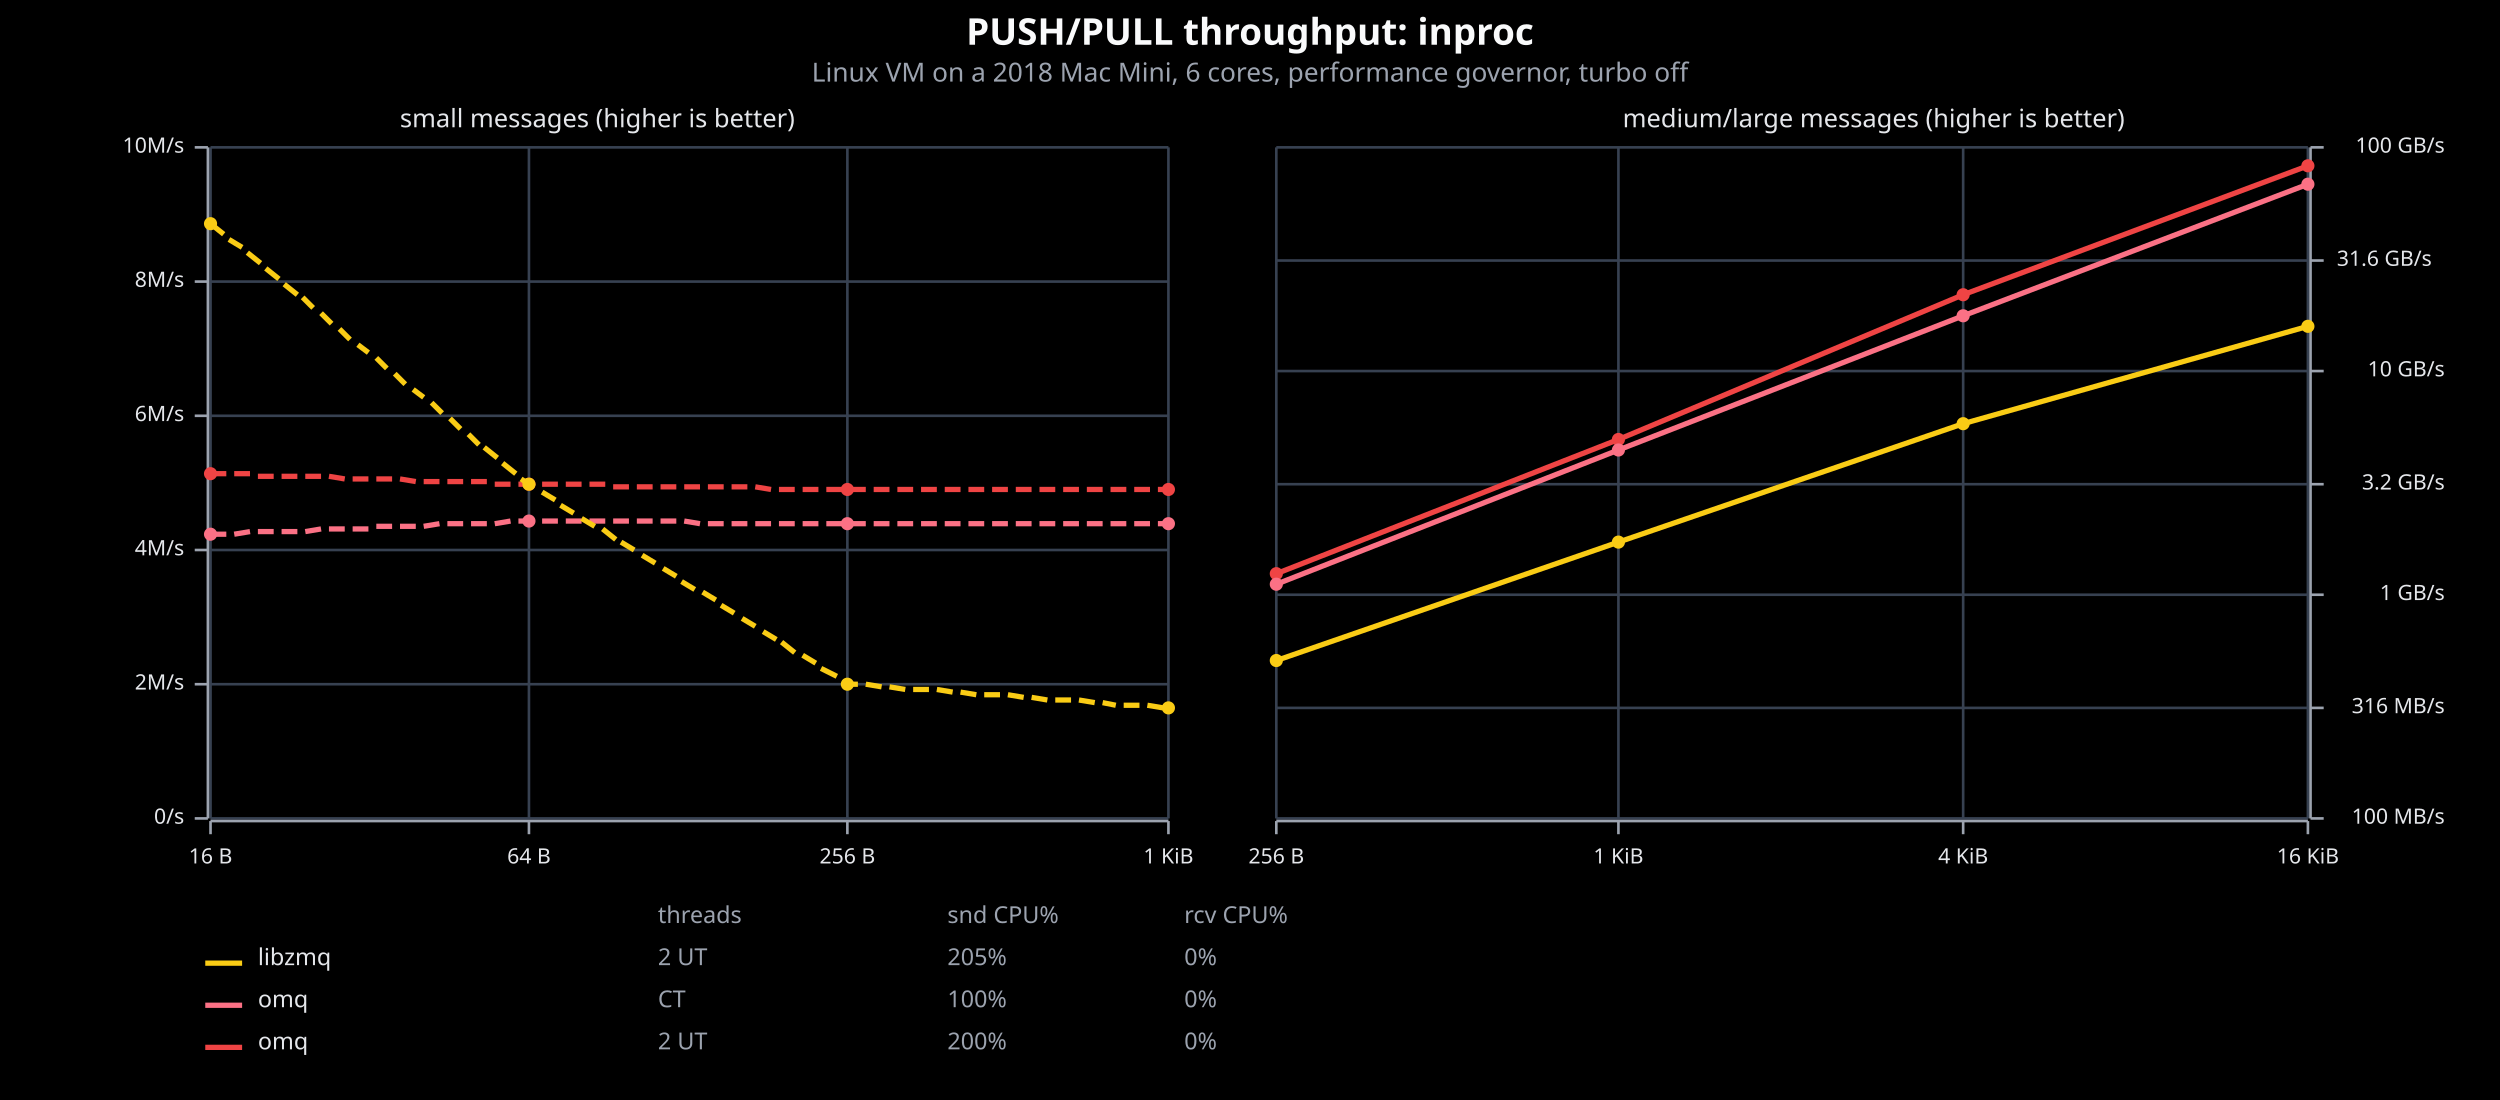
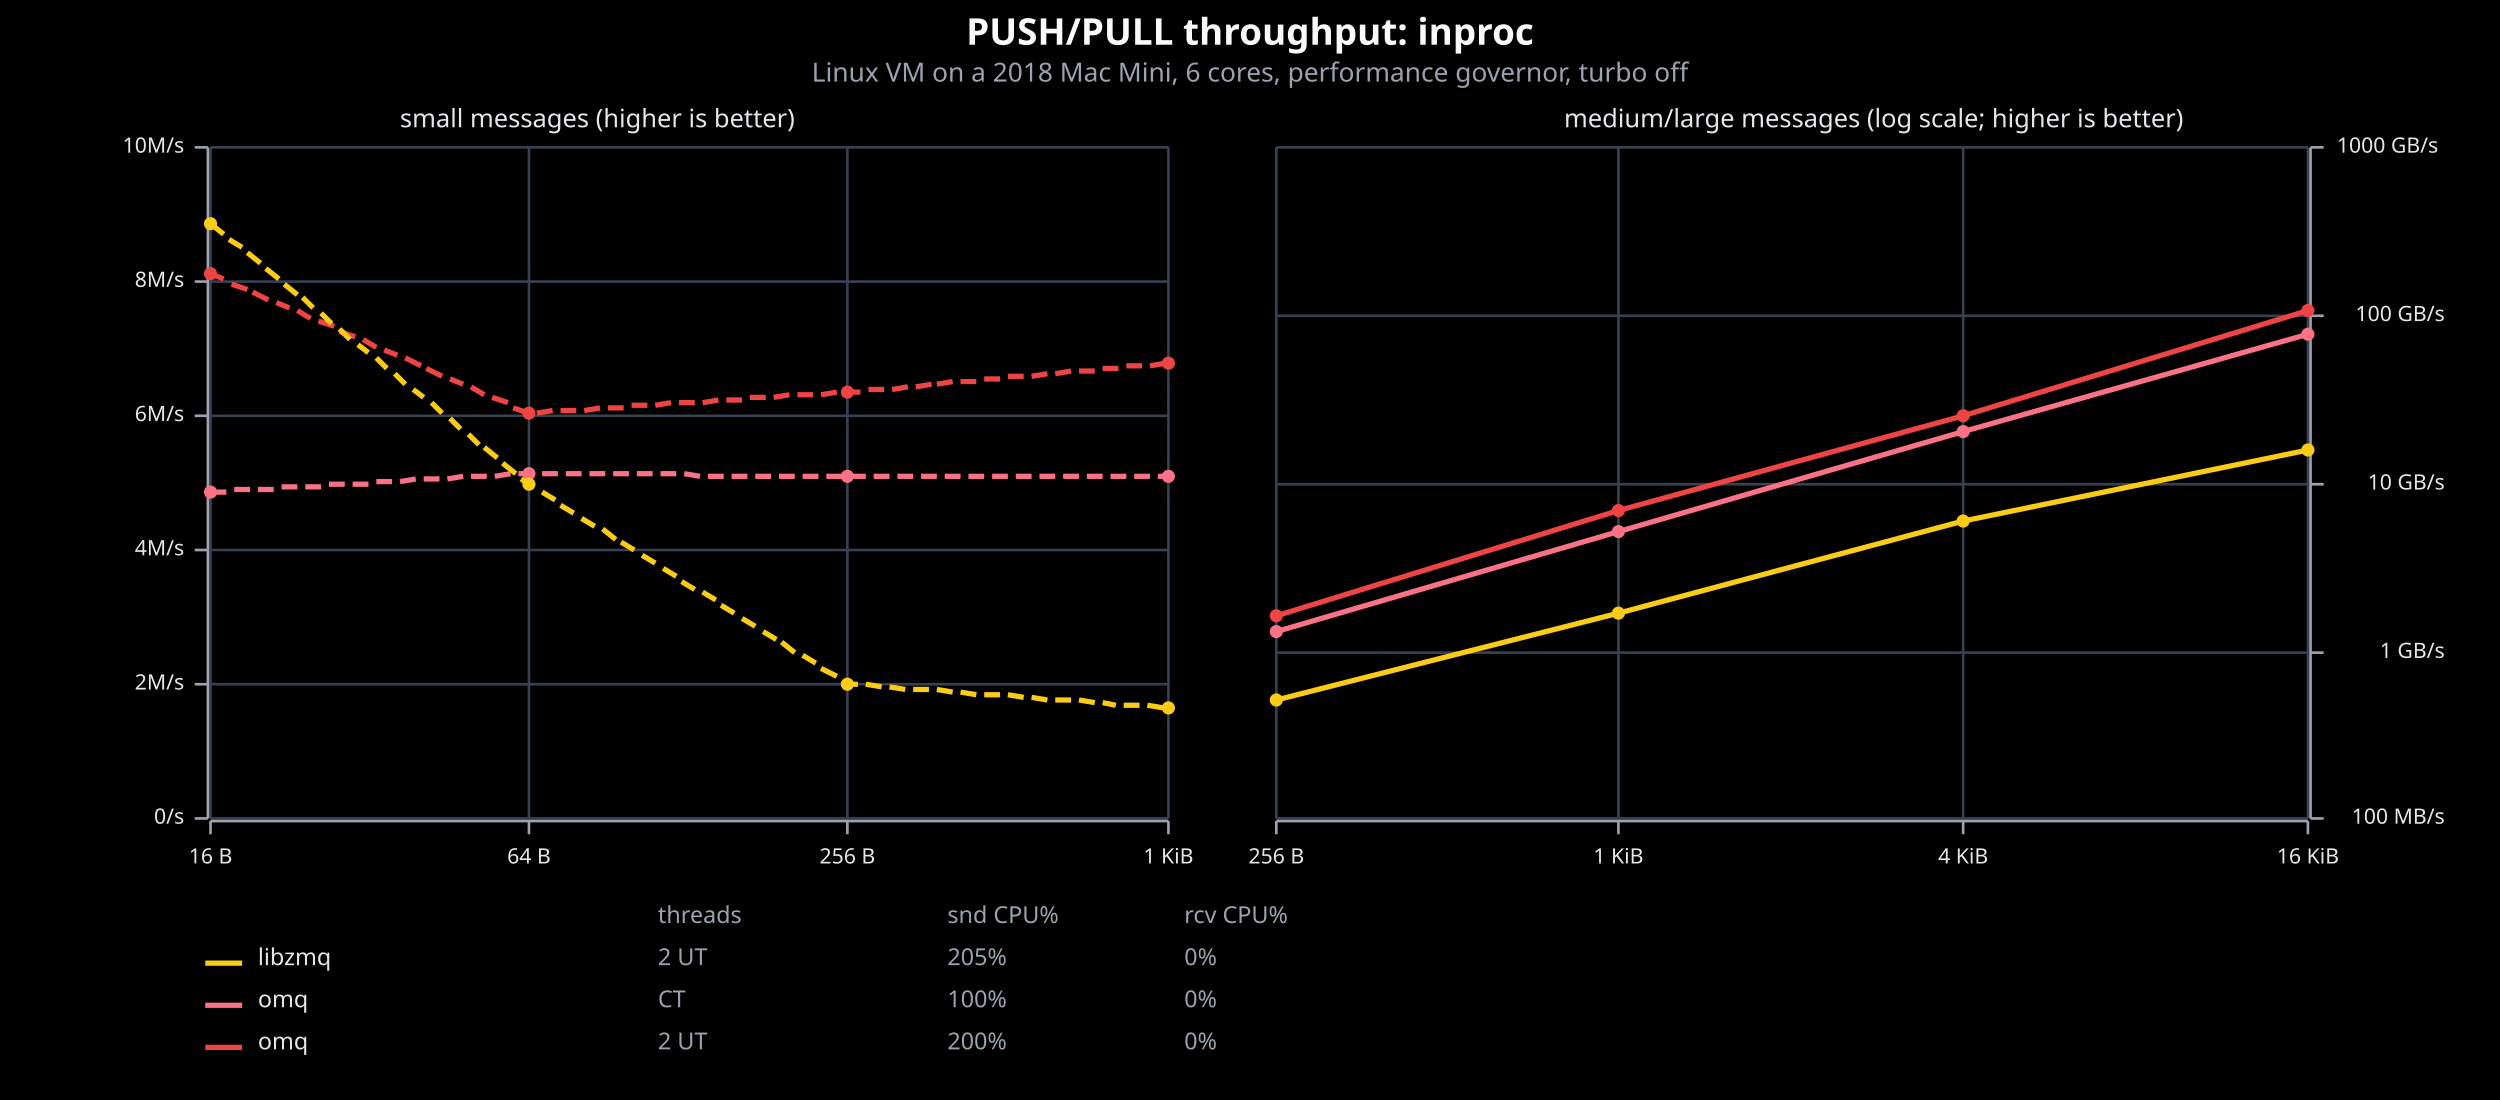
<svg xmlns="http://www.w3.org/2000/svg" viewBox="0 0 950 418" font-family="system-ui, -apple-system, sans-serif">
  <rect x="0" y="0" width="950" height="418" opacity="1" fill="#000000" stroke="none" />
  <text x="475" y="17" text-anchor="middle" font-family="sans-serif" font-size="14" font-weight="bold" fill="#F9FAFB">PUSH/PULL throughput: inproc</text>
  <text x="475" y="31" text-anchor="middle" font-family="sans-serif" font-size="10" fill="#9CA3AF">Linux VM on a 2018 Mac Mini, 6 cores, performance governor, turbo off</text>
  <text x="227" y="41" dy="0.76em" text-anchor="middle" font-family="sans-serif" font-size="9.677" opacity="1" fill="#E5E7EB">
small messages (higher is better)
</text>
  <line opacity="1" stroke="#374151" stroke-width="1" x1="80" y1="311" x2="80" y2="56" />
  <line opacity="1" stroke="#374151" stroke-width="1" x1="201" y1="311" x2="201" y2="56" />
  <line opacity="1" stroke="#374151" stroke-width="1" x1="322" y1="311" x2="322" y2="56" />
  <line opacity="1" stroke="#374151" stroke-width="1" x1="444" y1="311" x2="444" y2="56" />
  <line opacity="1" stroke="#374151" stroke-width="1" x1="80" y1="311" x2="444" y2="311" />
  <line opacity="1" stroke="#374151" stroke-width="1" x1="80" y1="260" x2="444" y2="260" />
  <line opacity="1" stroke="#374151" stroke-width="1" x1="80" y1="209" x2="444" y2="209" />
  <line opacity="1" stroke="#374151" stroke-width="1" x1="80" y1="158" x2="444" y2="158" />
  <line opacity="1" stroke="#374151" stroke-width="1" x1="80" y1="107" x2="444" y2="107" />
  <line opacity="1" stroke="#374151" stroke-width="1" x1="80" y1="56" x2="444" y2="56" />
  <polyline fill="none" opacity="1" stroke="#9CA3AF" stroke-width="1" points="79,56 79,311 " />
  <text x="70" y="311" dy="0.5ex" text-anchor="end" font-family="sans-serif" font-size="8.065" opacity="1" fill="#E5E7EB">
0/s
</text>
  <polyline fill="none" opacity="1" stroke="#9CA3AF" stroke-width="1" points="74,311 79,311 " />
  <text x="70" y="260" dy="0.5ex" text-anchor="end" font-family="sans-serif" font-size="8.065" opacity="1" fill="#E5E7EB">
2M/s
</text>
  <polyline fill="none" opacity="1" stroke="#9CA3AF" stroke-width="1" points="74,260 79,260 " />
  <text x="70" y="209" dy="0.5ex" text-anchor="end" font-family="sans-serif" font-size="8.065" opacity="1" fill="#E5E7EB">
4M/s
</text>
  <polyline fill="none" opacity="1" stroke="#9CA3AF" stroke-width="1" points="74,209 79,209 " />
  <text x="70" y="158" dy="0.5ex" text-anchor="end" font-family="sans-serif" font-size="8.065" opacity="1" fill="#E5E7EB">
6M/s
</text>
  <polyline fill="none" opacity="1" stroke="#9CA3AF" stroke-width="1" points="74,158 79,158 " />
  <text x="70" y="107" dy="0.5ex" text-anchor="end" font-family="sans-serif" font-size="8.065" opacity="1" fill="#E5E7EB">
8M/s
</text>
  <polyline fill="none" opacity="1" stroke="#9CA3AF" stroke-width="1" points="74,107 79,107 " />
  <text x="70" y="56" dy="0.5ex" text-anchor="end" font-family="sans-serif" font-size="8.065" opacity="1" fill="#E5E7EB">
10M/s
</text>
  <polyline fill="none" opacity="1" stroke="#9CA3AF" stroke-width="1" points="74,56 79,56 " />
  <polyline fill="none" opacity="1" stroke="#9CA3AF" stroke-width="1" points="80,312 444,312 " />
  <text x="80" y="322" dy="0.76em" text-anchor="middle" font-family="sans-serif" font-size="8.065" opacity="1" fill="#E5E7EB">
16 B
</text>
  <polyline fill="none" opacity="1" stroke="#9CA3AF" stroke-width="1" points="80,312 80,317 " />
  <text x="201" y="322" dy="0.76em" text-anchor="middle" font-family="sans-serif" font-size="8.065" opacity="1" fill="#E5E7EB">
64 B
</text>
  <polyline fill="none" opacity="1" stroke="#9CA3AF" stroke-width="1" points="201,312 201,317 " />
  <text x="322" y="322" dy="0.76em" text-anchor="middle" font-family="sans-serif" font-size="8.065" opacity="1" fill="#E5E7EB">
256 B
</text>
  <polyline fill="none" opacity="1" stroke="#9CA3AF" stroke-width="1" points="322,312 322,317 " />
  <text x="444" y="322" dy="0.76em" text-anchor="middle" font-family="sans-serif" font-size="8.065" opacity="1" fill="#E5E7EB">
1 KiB
</text>
  <polyline fill="none" opacity="1" stroke="#9CA3AF" stroke-width="1" points="444,312 444,317 " />
-   <polyline fill="none" opacity="1" stroke="#EF4444" stroke-width="2" points="80,180 86,180 " />
-   <polyline fill="none" opacity="1" stroke="#EF4444" stroke-width="2" points="89,180 95,180 " />
-   <polyline fill="none" opacity="1" stroke="#EF4444" stroke-width="2" points="98,181 104,181 " />
-   <polyline fill="none" opacity="1" stroke="#EF4444" stroke-width="2" points="107,181 113,181 " />
-   <polyline fill="none" opacity="1" stroke="#EF4444" stroke-width="2" points="116,181 122,181 " />
-   <polyline fill="none" opacity="1" stroke="#EF4444" stroke-width="2" points="125,181 131,182 " />
-   <polyline fill="none" opacity="1" stroke="#EF4444" stroke-width="2" points="134,182 140,182 " />
-   <polyline fill="none" opacity="1" stroke="#EF4444" stroke-width="2" points="143,182 149,182 " />
-   <polyline fill="none" opacity="1" stroke="#EF4444" stroke-width="2" points="152,182 158,183 " />
-   <polyline fill="none" opacity="1" stroke="#EF4444" stroke-width="2" points="161,183 167,183 " />
-   <polyline fill="none" opacity="1" stroke="#EF4444" stroke-width="2" points="170,183 176,183 " />
-   <polyline fill="none" opacity="1" stroke="#EF4444" stroke-width="2" points="179,183 185,183 " />
-   <polyline fill="none" opacity="1" stroke="#EF4444" stroke-width="2" points="188,184 194,184 " />
-   <polyline fill="none" opacity="1" stroke="#EF4444" stroke-width="2" points="197,184 201,184 203,184 " />
-   <polyline fill="none" opacity="1" stroke="#EF4444" stroke-width="2" points="206,184 212,184 " />
-   <polyline fill="none" opacity="1" stroke="#EF4444" stroke-width="2" points="215,184 221,184 " />
-   <polyline fill="none" opacity="1" stroke="#EF4444" stroke-width="2" points="224,184 230,184 " />
-   <polyline fill="none" opacity="1" stroke="#EF4444" stroke-width="2" points="233,185 239,185 " />
-   <polyline fill="none" opacity="1" stroke="#EF4444" stroke-width="2" points="242,185 248,185 " />
-   <polyline fill="none" opacity="1" stroke="#EF4444" stroke-width="2" points="251,185 257,185 " />
-   <polyline fill="none" opacity="1" stroke="#EF4444" stroke-width="2" points="260,185 266,185 " />
-   <polyline fill="none" opacity="1" stroke="#EF4444" stroke-width="2" points="269,185 275,185 " />
-   <polyline fill="none" opacity="1" stroke="#EF4444" stroke-width="2" points="278,185 284,185 " />
-   <polyline fill="none" opacity="1" stroke="#EF4444" stroke-width="2" points="287,185 293,186 " />
-   <polyline fill="none" opacity="1" stroke="#EF4444" stroke-width="2" points="296,186 302,186 " />
-   <polyline fill="none" opacity="1" stroke="#EF4444" stroke-width="2" points="305,186 311,186 " />
-   <polyline fill="none" opacity="1" stroke="#EF4444" stroke-width="2" points="314,186 320,186 " />
-   <polyline fill="none" opacity="1" stroke="#EF4444" stroke-width="2" points="323,186 329,186 " />
-   <polyline fill="none" opacity="1" stroke="#EF4444" stroke-width="2" points="332,186 338,186 " />
-   <polyline fill="none" opacity="1" stroke="#EF4444" stroke-width="2" points="341,186 347,186 " />
-   <polyline fill="none" opacity="1" stroke="#EF4444" stroke-width="2" points="350,186 356,186 " />
-   <polyline fill="none" opacity="1" stroke="#EF4444" stroke-width="2" points="359,186 365,186 " />
-   <polyline fill="none" opacity="1" stroke="#EF4444" stroke-width="2" points="368,186 374,186 " />
-   <polyline fill="none" opacity="1" stroke="#EF4444" stroke-width="2" points="377,186 383,186 " />
-   <polyline fill="none" opacity="1" stroke="#EF4444" stroke-width="2" points="386,186 392,186 " />
-   <polyline fill="none" opacity="1" stroke="#EF4444" stroke-width="2" points="395,186 401,186 " />
-   <polyline fill="none" opacity="1" stroke="#EF4444" stroke-width="2" points="404,186 410,186 " />
-   <polyline fill="none" opacity="1" stroke="#EF4444" stroke-width="2" points="413,186 419,186 " />
-   <polyline fill="none" opacity="1" stroke="#EF4444" stroke-width="2" points="422,186 428,186 " />
-   <polyline fill="none" opacity="1" stroke="#EF4444" stroke-width="2" points="431,186 437,186 " />
-   <polyline fill="none" opacity="1" stroke="#EF4444" stroke-width="2" points="440,186 444,186 " />
-   <circle cx="80" cy="180" r="2.5" opacity="1" fill="#EF4444" stroke="none" stroke-width="1" />
-   <circle cx="201" cy="184" r="2.5" opacity="1" fill="#EF4444" stroke="none" stroke-width="1" />
-   <circle cx="322" cy="186" r="2.5" opacity="1" fill="#EF4444" stroke="none" stroke-width="1" />
-   <circle cx="444" cy="186" r="2.5" opacity="1" fill="#EF4444" stroke="none" stroke-width="1" />
-   <polyline fill="none" opacity="1" stroke="#FB7185" stroke-width="2" points="80,203 86,203 " />
-   <polyline fill="none" opacity="1" stroke="#FB7185" stroke-width="2" points="89,203 95,202 " />
-   <polyline fill="none" opacity="1" stroke="#FB7185" stroke-width="2" points="98,202 104,202 " />
-   <polyline fill="none" opacity="1" stroke="#FB7185" stroke-width="2" points="107,202 113,202 " />
-   <polyline fill="none" opacity="1" stroke="#FB7185" stroke-width="2" points="116,202 122,201 " />
-   <polyline fill="none" opacity="1" stroke="#FB7185" stroke-width="2" points="125,201 131,201 " />
-   <polyline fill="none" opacity="1" stroke="#FB7185" stroke-width="2" points="134,201 140,201 " />
-   <polyline fill="none" opacity="1" stroke="#FB7185" stroke-width="2" points="143,200 149,200 " />
-   <polyline fill="none" opacity="1" stroke="#FB7185" stroke-width="2" points="152,200 158,200 " />
-   <polyline fill="none" opacity="1" stroke="#FB7185" stroke-width="2" points="161,200 167,199 " />
-   <polyline fill="none" opacity="1" stroke="#FB7185" stroke-width="2" points="170,199 176,199 " />
-   <polyline fill="none" opacity="1" stroke="#FB7185" stroke-width="2" points="179,199 185,199 " />
-   <polyline fill="none" opacity="1" stroke="#FB7185" stroke-width="2" points="188,199 194,198 " />
-   <polyline fill="none" opacity="1" stroke="#FB7185" stroke-width="2" points="197,198 201,198 203,198 " />
-   <polyline fill="none" opacity="1" stroke="#FB7185" stroke-width="2" points="206,198 212,198 " />
-   <polyline fill="none" opacity="1" stroke="#FB7185" stroke-width="2" points="215,198 221,198 " />
-   <polyline fill="none" opacity="1" stroke="#FB7185" stroke-width="2" points="224,198 230,198 " />
-   <polyline fill="none" opacity="1" stroke="#FB7185" stroke-width="2" points="233,198 239,198 " />
-   <polyline fill="none" opacity="1" stroke="#FB7185" stroke-width="2" points="242,198 248,198 " />
-   <polyline fill="none" opacity="1" stroke="#FB7185" stroke-width="2" points="251,198 257,198 " />
-   <polyline fill="none" opacity="1" stroke="#FB7185" stroke-width="2" points="260,198 266,199 " />
-   <polyline fill="none" opacity="1" stroke="#FB7185" stroke-width="2" points="269,199 275,199 " />
-   <polyline fill="none" opacity="1" stroke="#FB7185" stroke-width="2" points="278,199 284,199 " />
-   <polyline fill="none" opacity="1" stroke="#FB7185" stroke-width="2" points="287,199 293,199 " />
-   <polyline fill="none" opacity="1" stroke="#FB7185" stroke-width="2" points="296,199 302,199 " />
-   <polyline fill="none" opacity="1" stroke="#FB7185" stroke-width="2" points="305,199 311,199 " />
-   <polyline fill="none" opacity="1" stroke="#FB7185" stroke-width="2" points="314,199 320,199 " />
-   <polyline fill="none" opacity="1" stroke="#FB7185" stroke-width="2" points="323,199 329,199 " />
-   <polyline fill="none" opacity="1" stroke="#FB7185" stroke-width="2" points="332,199 338,199 " />
-   <polyline fill="none" opacity="1" stroke="#FB7185" stroke-width="2" points="341,199 347,199 " />
-   <polyline fill="none" opacity="1" stroke="#FB7185" stroke-width="2" points="350,199 356,199 " />
-   <polyline fill="none" opacity="1" stroke="#FB7185" stroke-width="2" points="359,199 365,199 " />
-   <polyline fill="none" opacity="1" stroke="#FB7185" stroke-width="2" points="368,199 374,199 " />
-   <polyline fill="none" opacity="1" stroke="#FB7185" stroke-width="2" points="377,199 383,199 " />
-   <polyline fill="none" opacity="1" stroke="#FB7185" stroke-width="2" points="386,199 392,199 " />
-   <polyline fill="none" opacity="1" stroke="#FB7185" stroke-width="2" points="395,199 401,199 " />
-   <polyline fill="none" opacity="1" stroke="#FB7185" stroke-width="2" points="404,199 410,199 " />
-   <polyline fill="none" opacity="1" stroke="#FB7185" stroke-width="2" points="413,199 419,199 " />
-   <polyline fill="none" opacity="1" stroke="#FB7185" stroke-width="2" points="422,199 428,199 " />
-   <polyline fill="none" opacity="1" stroke="#FB7185" stroke-width="2" points="431,199 437,199 " />
-   <polyline fill="none" opacity="1" stroke="#FB7185" stroke-width="2" points="440,199 444,199 " />
-   <circle cx="80" cy="203" r="2.5" opacity="1" fill="#FB7185" stroke="none" stroke-width="1" />
-   <circle cx="201" cy="198" r="2.5" opacity="1" fill="#FB7185" stroke="none" stroke-width="1" />
-   <circle cx="322" cy="199" r="2.5" opacity="1" fill="#FB7185" stroke="none" stroke-width="1" />
-   <circle cx="444" cy="199" r="2.5" opacity="1" fill="#FB7185" stroke="none" stroke-width="1" />
+   <polyline fill="none" opacity="1" stroke="#EF4444" stroke-width="2" points="80,104 85,106 " />
+   <polyline fill="none" opacity="1" stroke="#EF4444" stroke-width="2" points="88,108 94,110 " />
+   <polyline fill="none" opacity="1" stroke="#EF4444" stroke-width="2" points="96,111 102,114 " />
+   <polyline fill="none" opacity="1" stroke="#EF4444" stroke-width="2" points="105,115 110,117 " />
+   <polyline fill="none" opacity="1" stroke="#EF4444" stroke-width="2" points="113,118 118,121 " />
+   <polyline fill="none" opacity="1" stroke="#EF4444" stroke-width="2" points="121,122 127,124 " />
+   <polyline fill="none" opacity="1" stroke="#EF4444" stroke-width="2" points="129,126 135,128 " />
+   <polyline fill="none" opacity="1" stroke="#EF4444" stroke-width="2" points="138,129 143,132 " />
+   <polyline fill="none" opacity="1" stroke="#EF4444" stroke-width="2" points="146,133 151,135 " />
+   <polyline fill="none" opacity="1" stroke="#EF4444" stroke-width="2" points="154,136 160,139 " />
+   <polyline fill="none" opacity="1" stroke="#EF4444" stroke-width="2" points="162,140 168,143 " />
+   <polyline fill="none" opacity="1" stroke="#EF4444" stroke-width="2" points="171,144 176,146 " />
+   <polyline fill="none" opacity="1" stroke="#EF4444" stroke-width="2" points="179,147 184,150 " />
+   <polyline fill="none" opacity="1" stroke="#EF4444" stroke-width="2" points="187,151 193,153 " />
+   <polyline fill="none" opacity="1" stroke="#EF4444" stroke-width="2" points="195,155 201,157 " />
+   <polyline fill="none" opacity="1" stroke="#EF4444" stroke-width="2" points="204,157 210,156 " />
+   <polyline fill="none" opacity="1" stroke="#EF4444" stroke-width="2" points="213,156 219,156 " />
+   <polyline fill="none" opacity="1" stroke="#EF4444" stroke-width="2" points="222,156 228,155 " />
+   <polyline fill="none" opacity="1" stroke="#EF4444" stroke-width="2" points="231,155 237,155 " />
+   <polyline fill="none" opacity="1" stroke="#EF4444" stroke-width="2" points="240,154 246,154 " />
+   <polyline fill="none" opacity="1" stroke="#EF4444" stroke-width="2" points="249,154 255,153 " />
+   <polyline fill="none" opacity="1" stroke="#EF4444" stroke-width="2" points="258,153 264,153 " />
+   <polyline fill="none" opacity="1" stroke="#EF4444" stroke-width="2" points="267,153 273,152 " />
+   <polyline fill="none" opacity="1" stroke="#EF4444" stroke-width="2" points="276,152 282,152 " />
+   <polyline fill="none" opacity="1" stroke="#EF4444" stroke-width="2" points="285,151 291,151 " />
+   <polyline fill="none" opacity="1" stroke="#EF4444" stroke-width="2" points="294,151 300,150 " />
+   <polyline fill="none" opacity="1" stroke="#EF4444" stroke-width="2" points="303,150 309,150 " />
+   <polyline fill="none" opacity="1" stroke="#EF4444" stroke-width="2" points="312,150 318,149 " />
+   <polyline fill="none" opacity="1" stroke="#EF4444" stroke-width="2" points="321,149 322,149 327,149 " />
+   <polyline fill="none" opacity="1" stroke="#EF4444" stroke-width="2" points="330,148 336,148 " />
+   <polyline fill="none" opacity="1" stroke="#EF4444" stroke-width="2" points="339,148 345,147 " />
+   <polyline fill="none" opacity="1" stroke="#EF4444" stroke-width="2" points="348,147 354,146 " />
+   <polyline fill="none" opacity="1" stroke="#EF4444" stroke-width="2" points="356,146 362,145 " />
+   <polyline fill="none" opacity="1" stroke="#EF4444" stroke-width="2" points="365,145 371,145 " />
+   <polyline fill="none" opacity="1" stroke="#EF4444" stroke-width="2" points="374,144 380,144 " />
+   <polyline fill="none" opacity="1" stroke="#EF4444" stroke-width="2" points="383,143 389,143 " />
+   <polyline fill="none" opacity="1" stroke="#EF4444" stroke-width="2" points="392,143 398,142 " />
+   <polyline fill="none" opacity="1" stroke="#EF4444" stroke-width="2" points="401,142 407,141 " />
+   <polyline fill="none" opacity="1" stroke="#EF4444" stroke-width="2" points="410,141 416,141 " />
+   <polyline fill="none" opacity="1" stroke="#EF4444" stroke-width="2" points="419,140 425,140 " />
+   <polyline fill="none" opacity="1" stroke="#EF4444" stroke-width="2" points="428,139 434,139 " />
+   <polyline fill="none" opacity="1" stroke="#EF4444" stroke-width="2" points="437,139 443,138 " />
+   <circle cx="80" cy="104" r="2.5" opacity="1" fill="#EF4444" stroke="none" stroke-width="1" />
+   <circle cx="201" cy="157" r="2.5" opacity="1" fill="#EF4444" stroke="none" stroke-width="1" />
+   <circle cx="322" cy="149" r="2.5" opacity="1" fill="#EF4444" stroke="none" stroke-width="1" />
+   <circle cx="444" cy="138" r="2.5" opacity="1" fill="#EF4444" stroke="none" stroke-width="1" />
+   <polyline fill="none" opacity="1" stroke="#FB7185" stroke-width="2" points="80,187 86,187 " />
+   <polyline fill="none" opacity="1" stroke="#FB7185" stroke-width="2" points="89,186 95,186 " />
+   <polyline fill="none" opacity="1" stroke="#FB7185" stroke-width="2" points="98,186 104,186 " />
+   <polyline fill="none" opacity="1" stroke="#FB7185" stroke-width="2" points="107,185 113,185 " />
+   <polyline fill="none" opacity="1" stroke="#FB7185" stroke-width="2" points="116,185 122,185 " />
+   <polyline fill="none" opacity="1" stroke="#FB7185" stroke-width="2" points="125,184 131,184 " />
+   <polyline fill="none" opacity="1" stroke="#FB7185" stroke-width="2" points="134,184 140,184 " />
+   <polyline fill="none" opacity="1" stroke="#FB7185" stroke-width="2" points="143,183 149,183 " />
+   <polyline fill="none" opacity="1" stroke="#FB7185" stroke-width="2" points="152,183 158,182 " />
+   <polyline fill="none" opacity="1" stroke="#FB7185" stroke-width="2" points="161,182 167,182 " />
+   <polyline fill="none" opacity="1" stroke="#FB7185" stroke-width="2" points="170,182 176,181 " />
+   <polyline fill="none" opacity="1" stroke="#FB7185" stroke-width="2" points="179,181 185,181 " />
+   <polyline fill="none" opacity="1" stroke="#FB7185" stroke-width="2" points="188,181 194,180 " />
+   <polyline fill="none" opacity="1" stroke="#FB7185" stroke-width="2" points="197,180 201,180 203,180 " />
+   <polyline fill="none" opacity="1" stroke="#FB7185" stroke-width="2" points="206,180 212,180 " />
+   <polyline fill="none" opacity="1" stroke="#FB7185" stroke-width="2" points="215,180 221,180 " />
+   <polyline fill="none" opacity="1" stroke="#FB7185" stroke-width="2" points="224,180 230,180 " />
+   <polyline fill="none" opacity="1" stroke="#FB7185" stroke-width="2" points="233,180 239,180 " />
+   <polyline fill="none" opacity="1" stroke="#FB7185" stroke-width="2" points="242,180 248,180 " />
+   <polyline fill="none" opacity="1" stroke="#FB7185" stroke-width="2" points="251,180 257,180 " />
+   <polyline fill="none" opacity="1" stroke="#FB7185" stroke-width="2" points="260,180 266,181 " />
+   <polyline fill="none" opacity="1" stroke="#FB7185" stroke-width="2" points="269,181 275,181 " />
+   <polyline fill="none" opacity="1" stroke="#FB7185" stroke-width="2" points="278,181 284,181 " />
+   <polyline fill="none" opacity="1" stroke="#FB7185" stroke-width="2" points="287,181 293,181 " />
+   <polyline fill="none" opacity="1" stroke="#FB7185" stroke-width="2" points="296,181 302,181 " />
+   <polyline fill="none" opacity="1" stroke="#FB7185" stroke-width="2" points="305,181 311,181 " />
+   <polyline fill="none" opacity="1" stroke="#FB7185" stroke-width="2" points="314,181 320,181 " />
+   <polyline fill="none" opacity="1" stroke="#FB7185" stroke-width="2" points="323,181 329,181 " />
+   <polyline fill="none" opacity="1" stroke="#FB7185" stroke-width="2" points="332,181 338,181 " />
+   <polyline fill="none" opacity="1" stroke="#FB7185" stroke-width="2" points="341,181 347,181 " />
+   <polyline fill="none" opacity="1" stroke="#FB7185" stroke-width="2" points="350,181 356,181 " />
+   <polyline fill="none" opacity="1" stroke="#FB7185" stroke-width="2" points="359,181 365,181 " />
+   <polyline fill="none" opacity="1" stroke="#FB7185" stroke-width="2" points="368,181 374,181 " />
+   <polyline fill="none" opacity="1" stroke="#FB7185" stroke-width="2" points="377,181 383,181 " />
+   <polyline fill="none" opacity="1" stroke="#FB7185" stroke-width="2" points="386,181 392,181 " />
+   <polyline fill="none" opacity="1" stroke="#FB7185" stroke-width="2" points="395,181 401,181 " />
+   <polyline fill="none" opacity="1" stroke="#FB7185" stroke-width="2" points="404,181 410,181 " />
+   <polyline fill="none" opacity="1" stroke="#FB7185" stroke-width="2" points="413,181 419,181 " />
+   <polyline fill="none" opacity="1" stroke="#FB7185" stroke-width="2" points="422,181 428,181 " />
+   <polyline fill="none" opacity="1" stroke="#FB7185" stroke-width="2" points="431,181 437,181 " />
+   <polyline fill="none" opacity="1" stroke="#FB7185" stroke-width="2" points="440,181 444,181 " />
+   <circle cx="80" cy="187" r="2.5" opacity="1" fill="#FB7185" stroke="none" stroke-width="1" />
+   <circle cx="201" cy="180" r="2.5" opacity="1" fill="#FB7185" stroke="none" stroke-width="1" />
+   <circle cx="322" cy="181" r="2.5" opacity="1" fill="#FB7185" stroke="none" stroke-width="1" />
+   <circle cx="444" cy="181" r="2.5" opacity="1" fill="#FB7185" stroke="none" stroke-width="1" />
  <polyline fill="none" opacity="1" stroke="#FACC15" stroke-width="2" points="80,85 85,89 " />
  <polyline fill="none" opacity="1" stroke="#FACC15" stroke-width="2" points="87,91 92,94 " />
  <polyline fill="none" opacity="1" stroke="#FACC15" stroke-width="2" points="94,96 99,100 " />
  <polyline fill="none" opacity="1" stroke="#FACC15" stroke-width="2" points="101,102 106,106 " />
  <polyline fill="none" opacity="1" stroke="#FACC15" stroke-width="2" points="108,108 113,112 " />
  <polyline fill="none" opacity="1" stroke="#FACC15" stroke-width="2" points="115,113 119,117 " />
  <polyline fill="none" opacity="1" stroke="#FACC15" stroke-width="2" points="122,119 126,123 " />
  <polyline fill="none" opacity="1" stroke="#FACC15" stroke-width="2" points="129,125 133,129 " />
  <polyline fill="none" opacity="1" stroke="#FACC15" stroke-width="2" points="136,131 140,134 " />
  <polyline fill="none" opacity="1" stroke="#FACC15" stroke-width="2" points="143,136 147,140 " />
  <polyline fill="none" opacity="1" stroke="#FACC15" stroke-width="2" points="150,142 154,146 " />
  <polyline fill="none" opacity="1" stroke="#FACC15" stroke-width="2" points="157,148 161,151 " />
  <polyline fill="none" opacity="1" stroke="#FACC15" stroke-width="2" points="164,153 168,157 " />
  <polyline fill="none" opacity="1" stroke="#FACC15" stroke-width="2" points="171,159 175,163 " />
  <polyline fill="none" opacity="1" stroke="#FACC15" stroke-width="2" points="178,165 182,169 " />
  <polyline fill="none" opacity="1" stroke="#FACC15" stroke-width="2" points="184,170 189,174 " />
  <polyline fill="none" opacity="1" stroke="#FACC15" stroke-width="2" points="191,176 196,180 " />
  <polyline fill="none" opacity="1" stroke="#FACC15" stroke-width="2" points="198,182 201,184 203,185 " />
  <polyline fill="none" opacity="1" stroke="#FACC15" stroke-width="2" points="206,187 211,190 " />
  <polyline fill="none" opacity="1" stroke="#FACC15" stroke-width="2" points="213,192 218,195 " />
  <polyline fill="none" opacity="1" stroke="#FACC15" stroke-width="2" points="221,197 226,200 " />
  <polyline fill="none" opacity="1" stroke="#FACC15" stroke-width="2" points="229,201 234,205 " />
  <polyline fill="none" opacity="1" stroke="#FACC15" stroke-width="2" points="236,206 241,209 " />
  <polyline fill="none" opacity="1" stroke="#FACC15" stroke-width="2" points="244,211 249,214 " />
  <polyline fill="none" opacity="1" stroke="#FACC15" stroke-width="2" points="252,216 257,219 " />
  <polyline fill="none" opacity="1" stroke="#FACC15" stroke-width="2" points="259,221 264,224 " />
  <polyline fill="none" opacity="1" stroke="#FACC15" stroke-width="2" points="267,225 272,228 " />
  <polyline fill="none" opacity="1" stroke="#FACC15" stroke-width="2" points="274,230 279,233 " />
  <polyline fill="none" opacity="1" stroke="#FACC15" stroke-width="2" points="282,235 287,238 " />
  <polyline fill="none" opacity="1" stroke="#FACC15" stroke-width="2" points="290,240 295,243 " />
  <polyline fill="none" opacity="1" stroke="#FACC15" stroke-width="2" points="297,244 302,248 " />
  <polyline fill="none" opacity="1" stroke="#FACC15" stroke-width="2" points="305,249 310,252 " />
  <polyline fill="none" opacity="1" stroke="#FACC15" stroke-width="2" points="312,254 318,257 " />
  <polyline fill="none" opacity="1" stroke="#FACC15" stroke-width="2" points="320,259 322,260 326,260 " />
  <polyline fill="none" opacity="1" stroke="#FACC15" stroke-width="2" points="329,260 335,261 " />
  <polyline fill="none" opacity="1" stroke="#FACC15" stroke-width="2" points="338,261 344,262 " />
  <polyline fill="none" opacity="1" stroke="#FACC15" stroke-width="2" points="347,262 353,262 " />
  <polyline fill="none" opacity="1" stroke="#FACC15" stroke-width="2" points="356,262 362,263 " />
  <polyline fill="none" opacity="1" stroke="#FACC15" stroke-width="2" points="365,263 371,264 " />
  <polyline fill="none" opacity="1" stroke="#FACC15" stroke-width="2" points="374,264 380,264 " />
  <polyline fill="none" opacity="1" stroke="#FACC15" stroke-width="2" points="383,264 389,265 " />
  <polyline fill="none" opacity="1" stroke="#FACC15" stroke-width="2" points="392,265 398,266 " />
  <polyline fill="none" opacity="1" stroke="#FACC15" stroke-width="2" points="401,266 407,266 " />
  <polyline fill="none" opacity="1" stroke="#FACC15" stroke-width="2" points="410,266 416,267 " />
  <polyline fill="none" opacity="1" stroke="#FACC15" stroke-width="2" points="419,267 424,268 " />
  <polyline fill="none" opacity="1" stroke="#FACC15" stroke-width="2" points="427,268 433,268 " />
  <polyline fill="none" opacity="1" stroke="#FACC15" stroke-width="2" points="436,268 442,269 " />
  <circle cx="80" cy="85" r="2.5" opacity="1" fill="#FACC15" stroke="none" stroke-width="1" />
  <circle cx="201" cy="184" r="2.5" opacity="1" fill="#FACC15" stroke="none" stroke-width="1" />
  <circle cx="322" cy="260" r="2.5" opacity="1" fill="#FACC15" stroke="none" stroke-width="1" />
  <circle cx="444" cy="269" r="2.5" opacity="1" fill="#FACC15" stroke="none" stroke-width="1" />
  <text x="712" y="41" dy="0.76em" text-anchor="middle" font-family="sans-serif" font-size="9.677" opacity="1" fill="#E5E7EB">
- medium/large messages (higher is better)
+ medium/large messages (log scale; higher is better)
</text>
  <line opacity="1" stroke="#374151" stroke-width="1" x1="485" y1="311" x2="485" y2="56" />
  <line opacity="1" stroke="#374151" stroke-width="1" x1="615" y1="311" x2="615" y2="56" />
  <line opacity="1" stroke="#374151" stroke-width="1" x1="746" y1="311" x2="746" y2="56" />
  <line opacity="1" stroke="#374151" stroke-width="1" x1="877" y1="311" x2="877" y2="56" />
  <line opacity="1" stroke="#374151" stroke-width="1" x1="485" y1="311" x2="877" y2="311" />
-   <line opacity="1" stroke="#374151" stroke-width="1" x1="485" y1="269" x2="877" y2="269" />
-   <line opacity="1" stroke="#374151" stroke-width="1" x1="485" y1="226" x2="877" y2="226" />
+   <line opacity="1" stroke="#374151" stroke-width="1" x1="485" y1="248" x2="877" y2="248" />
  <line opacity="1" stroke="#374151" stroke-width="1" x1="485" y1="184" x2="877" y2="184" />
-   <line opacity="1" stroke="#374151" stroke-width="1" x1="485" y1="141" x2="877" y2="141" />
-   <line opacity="1" stroke="#374151" stroke-width="1" x1="485" y1="99" x2="877" y2="99" />
+   <line opacity="1" stroke="#374151" stroke-width="1" x1="485" y1="120" x2="877" y2="120" />
  <line opacity="1" stroke="#374151" stroke-width="1" x1="485" y1="56" x2="877" y2="56" />
  <polyline fill="none" opacity="1" stroke="#9CA3AF" stroke-width="1" points="485,312 877,312 " />
  <text x="485" y="322" dy="0.76em" text-anchor="middle" font-family="sans-serif" font-size="8.065" opacity="1" fill="#E5E7EB">
256 B
</text>
  <polyline fill="none" opacity="1" stroke="#9CA3AF" stroke-width="1" points="485,312 485,317 " />
  <text x="615" y="322" dy="0.76em" text-anchor="middle" font-family="sans-serif" font-size="8.065" opacity="1" fill="#E5E7EB">
1 KiB
</text>
  <polyline fill="none" opacity="1" stroke="#9CA3AF" stroke-width="1" points="615,312 615,317 " />
  <text x="746" y="322" dy="0.76em" text-anchor="middle" font-family="sans-serif" font-size="8.065" opacity="1" fill="#E5E7EB">
4 KiB
</text>
  <polyline fill="none" opacity="1" stroke="#9CA3AF" stroke-width="1" points="746,312 746,317 " />
  <text x="877" y="322" dy="0.76em" text-anchor="middle" font-family="sans-serif" font-size="8.065" opacity="1" fill="#E5E7EB">
16 KiB
</text>
  <polyline fill="none" opacity="1" stroke="#9CA3AF" stroke-width="1" points="877,312 877,317 " />
  <polyline fill="none" opacity="1" stroke="#9CA3AF" stroke-width="1" points="878,56 878,311 " />
  <text x="929" y="311" dy="0.5ex" text-anchor="end" font-family="sans-serif" font-size="8.065" opacity="1" fill="#E5E7EB">
100 MB/s
</text>
  <polyline fill="none" opacity="1" stroke="#9CA3AF" stroke-width="1" points="878,311 883,311 " />
-   <text x="929" y="269" dy="0.5ex" text-anchor="end" font-family="sans-serif" font-size="8.065" opacity="1" fill="#E5E7EB">
- 316 MB/s
- </text>
-   <polyline fill="none" opacity="1" stroke="#9CA3AF" stroke-width="1" points="878,269 883,269 " />
-   <text x="929" y="226" dy="0.5ex" text-anchor="end" font-family="sans-serif" font-size="8.065" opacity="1" fill="#E5E7EB">
+   <text x="929" y="248" dy="0.5ex" text-anchor="end" font-family="sans-serif" font-size="8.065" opacity="1" fill="#E5E7EB">
1 GB/s
</text>
-   <polyline fill="none" opacity="1" stroke="#9CA3AF" stroke-width="1" points="878,226 883,226 " />
+   <polyline fill="none" opacity="1" stroke="#9CA3AF" stroke-width="1" points="878,248 883,248 " />
  <text x="929" y="184" dy="0.5ex" text-anchor="end" font-family="sans-serif" font-size="8.065" opacity="1" fill="#E5E7EB">
- 3.2 GB/s
+ 10 GB/s
</text>
  <polyline fill="none" opacity="1" stroke="#9CA3AF" stroke-width="1" points="878,184 883,184 " />
-   <text x="929" y="141" dy="0.5ex" text-anchor="end" font-family="sans-serif" font-size="8.065" opacity="1" fill="#E5E7EB">
- 10 GB/s
- </text>
-   <polyline fill="none" opacity="1" stroke="#9CA3AF" stroke-width="1" points="878,141 883,141 " />
-   <text x="888" y="99" dy="0.5ex" text-anchor="start" font-family="sans-serif" font-size="8.065" opacity="1" fill="#E5E7EB">
- 31.6 GB/s
- </text>
-   <polyline fill="none" opacity="1" stroke="#9CA3AF" stroke-width="1" points="878,99 883,99 " />
-   <text x="929" y="56" dy="0.5ex" text-anchor="end" font-family="sans-serif" font-size="8.065" opacity="1" fill="#E5E7EB">
+   <text x="929" y="120" dy="0.5ex" text-anchor="end" font-family="sans-serif" font-size="8.065" opacity="1" fill="#E5E7EB">
100 GB/s
</text>
+   <polyline fill="none" opacity="1" stroke="#9CA3AF" stroke-width="1" points="878,120 883,120 " />
+   <text x="888" y="56" dy="0.5ex" text-anchor="start" font-family="sans-serif" font-size="8.065" opacity="1" fill="#E5E7EB">
+ 1000 GB/s
+ </text>
  <polyline fill="none" opacity="1" stroke="#9CA3AF" stroke-width="1" points="878,56 883,56 " />
-   <polyline fill="none" opacity="1" stroke="#EF4444" stroke-width="2" points="485,218 615,167 746,112 877,63 " />
-   <circle cx="485" cy="218" r="2.5" opacity="1" fill="#EF4444" stroke="none" stroke-width="1" />
-   <circle cx="615" cy="167" r="2.5" opacity="1" fill="#EF4444" stroke="none" stroke-width="1" />
-   <circle cx="746" cy="112" r="2.5" opacity="1" fill="#EF4444" stroke="none" stroke-width="1" />
-   <circle cx="877" cy="63" r="2.5" opacity="1" fill="#EF4444" stroke="none" stroke-width="1" />
-   <polyline fill="none" opacity="1" stroke="#FB7185" stroke-width="2" points="485,222 615,171 746,120 877,70 " />
-   <circle cx="485" cy="222" r="2.5" opacity="1" fill="#FB7185" stroke="none" stroke-width="1" />
-   <circle cx="615" cy="171" r="2.5" opacity="1" fill="#FB7185" stroke="none" stroke-width="1" />
-   <circle cx="746" cy="120" r="2.5" opacity="1" fill="#FB7185" stroke="none" stroke-width="1" />
-   <circle cx="877" cy="70" r="2.5" opacity="1" fill="#FB7185" stroke="none" stroke-width="1" />
-   <polyline fill="none" opacity="1" stroke="#FACC15" stroke-width="2" points="485,251 615,206 746,161 877,124 " />
-   <circle cx="485" cy="251" r="2.5" opacity="1" fill="#FACC15" stroke="none" stroke-width="1" />
-   <circle cx="615" cy="206" r="2.5" opacity="1" fill="#FACC15" stroke="none" stroke-width="1" />
-   <circle cx="746" cy="161" r="2.5" opacity="1" fill="#FACC15" stroke="none" stroke-width="1" />
-   <circle cx="877" cy="124" r="2.5" opacity="1" fill="#FACC15" stroke="none" stroke-width="1" />
+   <polyline fill="none" opacity="1" stroke="#EF4444" stroke-width="2" points="485,234 615,194 746,158 877,118 " />
+   <circle cx="485" cy="234" r="2.5" opacity="1" fill="#EF4444" stroke="none" stroke-width="1" />
+   <circle cx="615" cy="194" r="2.5" opacity="1" fill="#EF4444" stroke="none" stroke-width="1" />
+   <circle cx="746" cy="158" r="2.5" opacity="1" fill="#EF4444" stroke="none" stroke-width="1" />
+   <circle cx="877" cy="118" r="2.5" opacity="1" fill="#EF4444" stroke="none" stroke-width="1" />
+   <polyline fill="none" opacity="1" stroke="#FB7185" stroke-width="2" points="485,240 615,202 746,164 877,127 " />
+   <circle cx="485" cy="240" r="2.5" opacity="1" fill="#FB7185" stroke="none" stroke-width="1" />
+   <circle cx="615" cy="202" r="2.5" opacity="1" fill="#FB7185" stroke="none" stroke-width="1" />
+   <circle cx="746" cy="164" r="2.5" opacity="1" fill="#FB7185" stroke="none" stroke-width="1" />
+   <circle cx="877" cy="127" r="2.5" opacity="1" fill="#FB7185" stroke="none" stroke-width="1" />
+   <polyline fill="none" opacity="1" stroke="#FACC15" stroke-width="2" points="485,266 615,233 746,198 877,171 " />
+   <circle cx="485" cy="266" r="2.5" opacity="1" fill="#FACC15" stroke="none" stroke-width="1" />
+   <circle cx="615" cy="233" r="2.5" opacity="1" fill="#FACC15" stroke="none" stroke-width="1" />
+   <circle cx="746" cy="198" r="2.5" opacity="1" fill="#FACC15" stroke="none" stroke-width="1" />
+   <circle cx="877" cy="171" r="2.5" opacity="1" fill="#FACC15" stroke="none" stroke-width="1" />
  <text x="250" y="344" dy="0.76em" text-anchor="start" font-family="sans-serif" font-size="8.871" opacity="1" fill="#9CA3AF">
threads
</text>
  <text x="360" y="344" dy="0.76em" text-anchor="start" font-family="sans-serif" font-size="8.871" opacity="1" fill="#9CA3AF">
snd CPU%
</text>
  <text x="450" y="344" dy="0.76em" text-anchor="start" font-family="sans-serif" font-size="8.871" opacity="1" fill="#9CA3AF">
rcv CPU%
</text>
  <polyline fill="none" opacity="1" stroke="#FACC15" stroke-width="2" points="78,366 92,366 " />
  <text x="98" y="360" dy="0.76em" text-anchor="start" font-family="sans-serif" font-size="8.871" opacity="1" fill="#E5E7EB">
libzmq
</text>
  <text x="250" y="360" dy="0.76em" text-anchor="start" font-family="sans-serif" font-size="8.871" opacity="1" fill="#9CA3AF">
2 UT
</text>
  <text x="360" y="360" dy="0.76em" text-anchor="start" font-family="sans-serif" font-size="8.871" opacity="1" fill="#9CA3AF">
205%
</text>
  <text x="450" y="360" dy="0.76em" text-anchor="start" font-family="sans-serif" font-size="8.871" opacity="1" fill="#9CA3AF">
0%
</text>
  <polyline fill="none" opacity="1" stroke="#FB7185" stroke-width="2" points="78,382 92,382 " />
  <text x="98" y="376" dy="0.76em" text-anchor="start" font-family="sans-serif" font-size="8.871" opacity="1" fill="#E5E7EB">
omq
</text>
  <text x="250" y="376" dy="0.76em" text-anchor="start" font-family="sans-serif" font-size="8.871" opacity="1" fill="#9CA3AF">
CT
</text>
  <text x="360" y="376" dy="0.76em" text-anchor="start" font-family="sans-serif" font-size="8.871" opacity="1" fill="#9CA3AF">
100%
</text>
  <text x="450" y="376" dy="0.76em" text-anchor="start" font-family="sans-serif" font-size="8.871" opacity="1" fill="#9CA3AF">
0%
</text>
  <polyline fill="none" opacity="1" stroke="#EF4444" stroke-width="2" points="78,398 92,398 " />
  <text x="98" y="392" dy="0.76em" text-anchor="start" font-family="sans-serif" font-size="8.871" opacity="1" fill="#E5E7EB">
omq
</text>
  <text x="250" y="392" dy="0.76em" text-anchor="start" font-family="sans-serif" font-size="8.871" opacity="1" fill="#9CA3AF">
2 UT
</text>
  <text x="360" y="392" dy="0.76em" text-anchor="start" font-family="sans-serif" font-size="8.871" opacity="1" fill="#9CA3AF">
200%
</text>
  <text x="450" y="392" dy="0.76em" text-anchor="start" font-family="sans-serif" font-size="8.871" opacity="1" fill="#9CA3AF">
0%
</text>
</svg>
